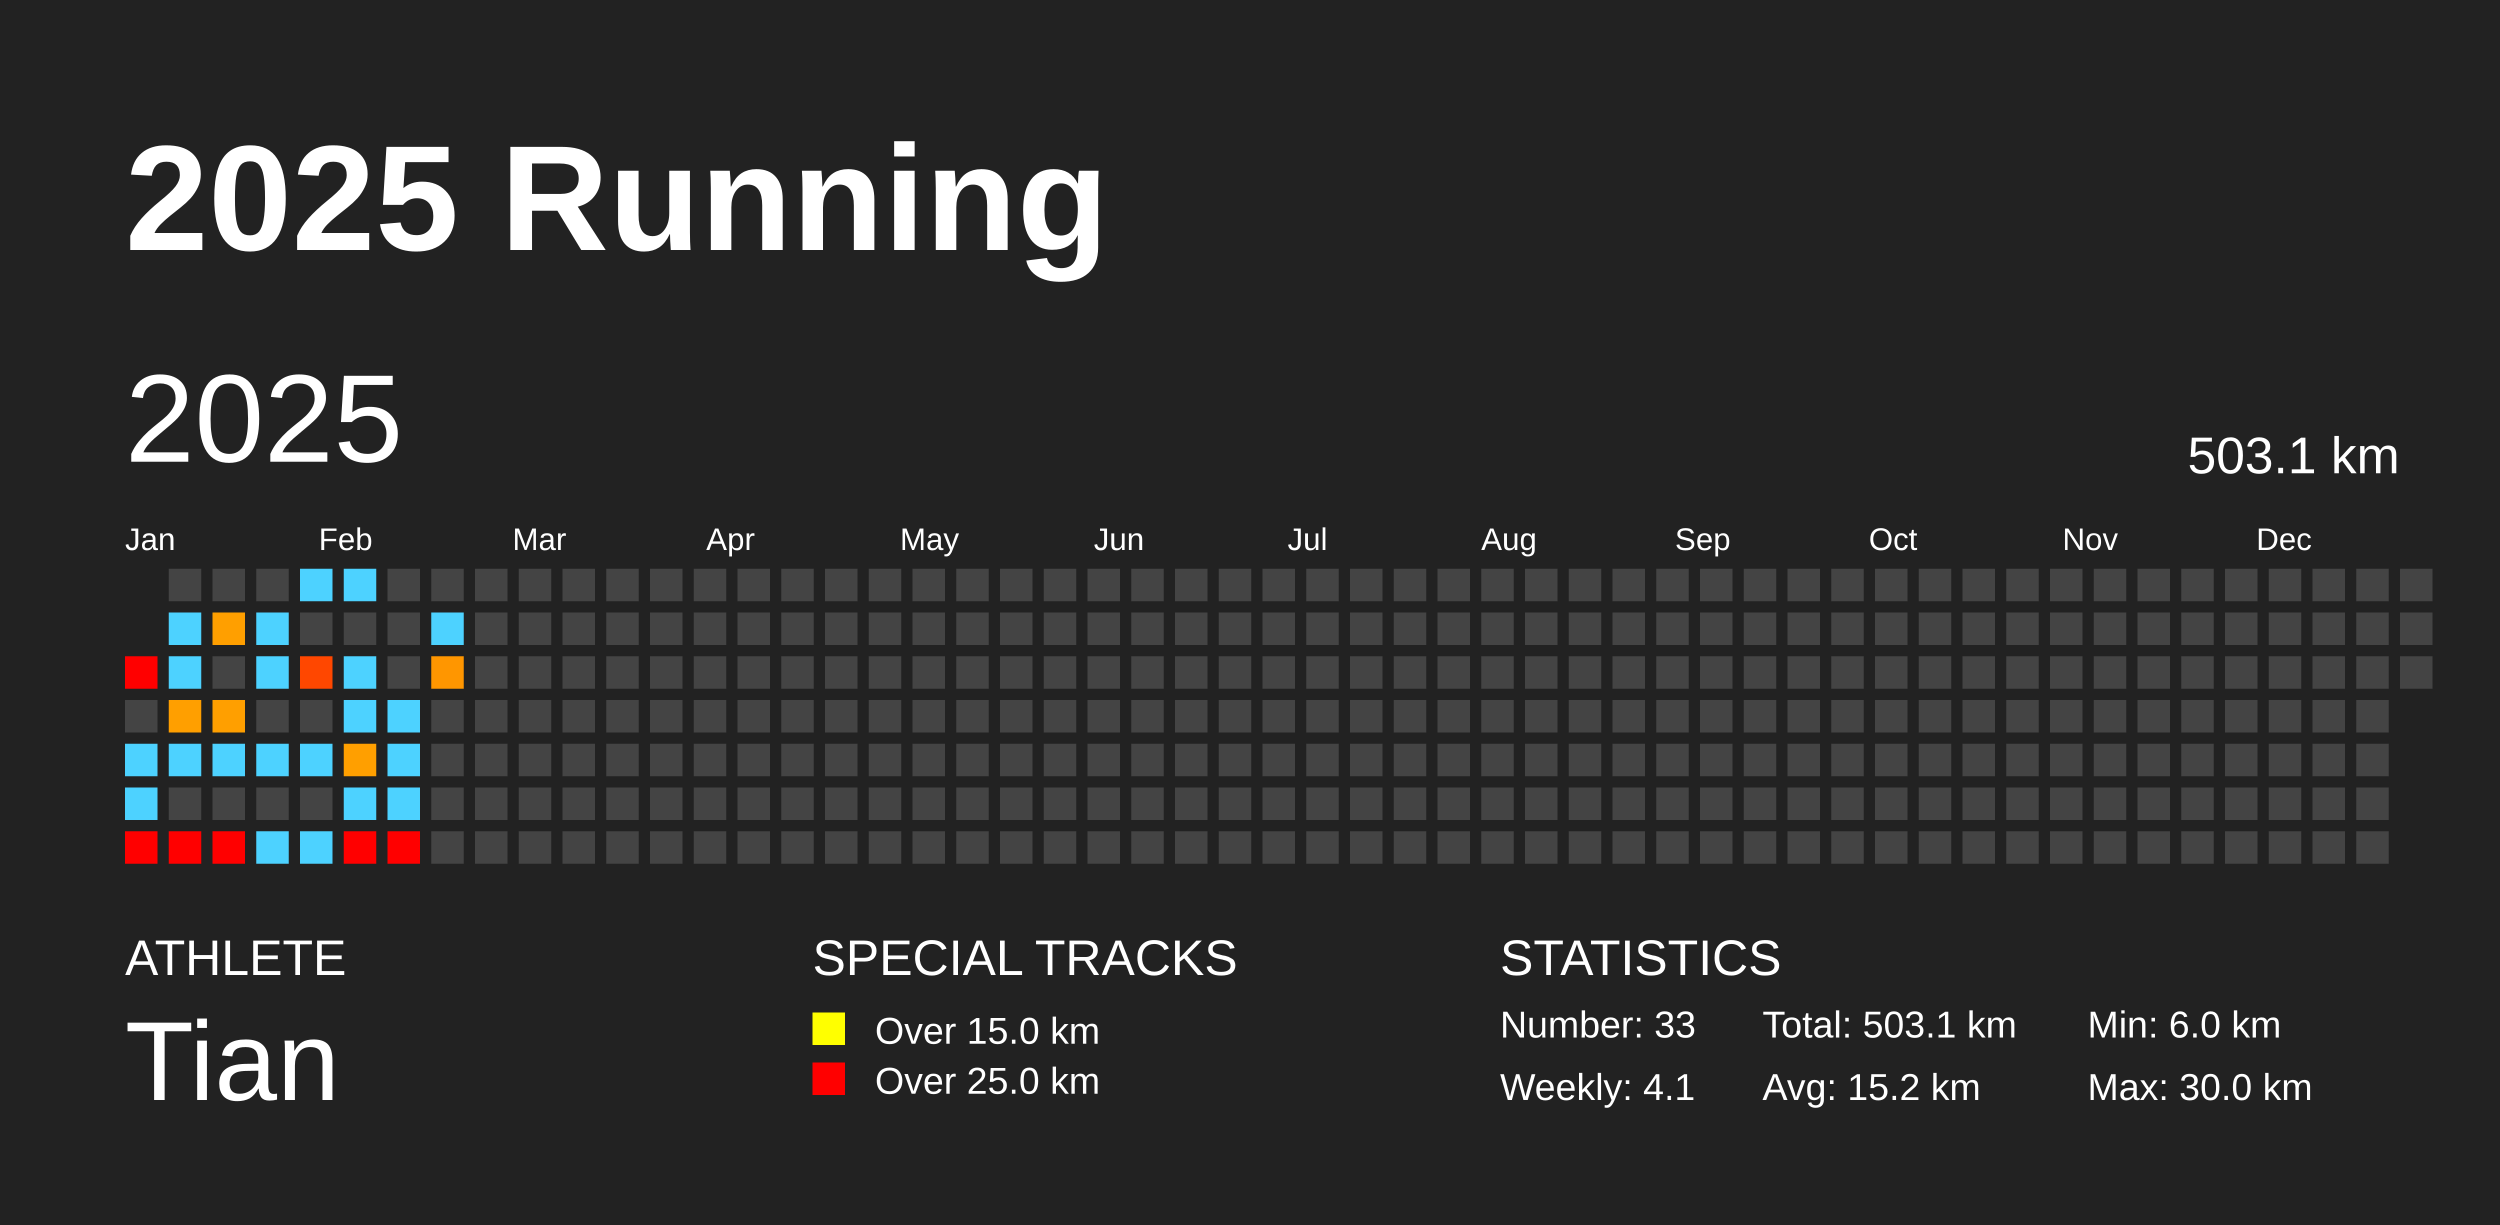
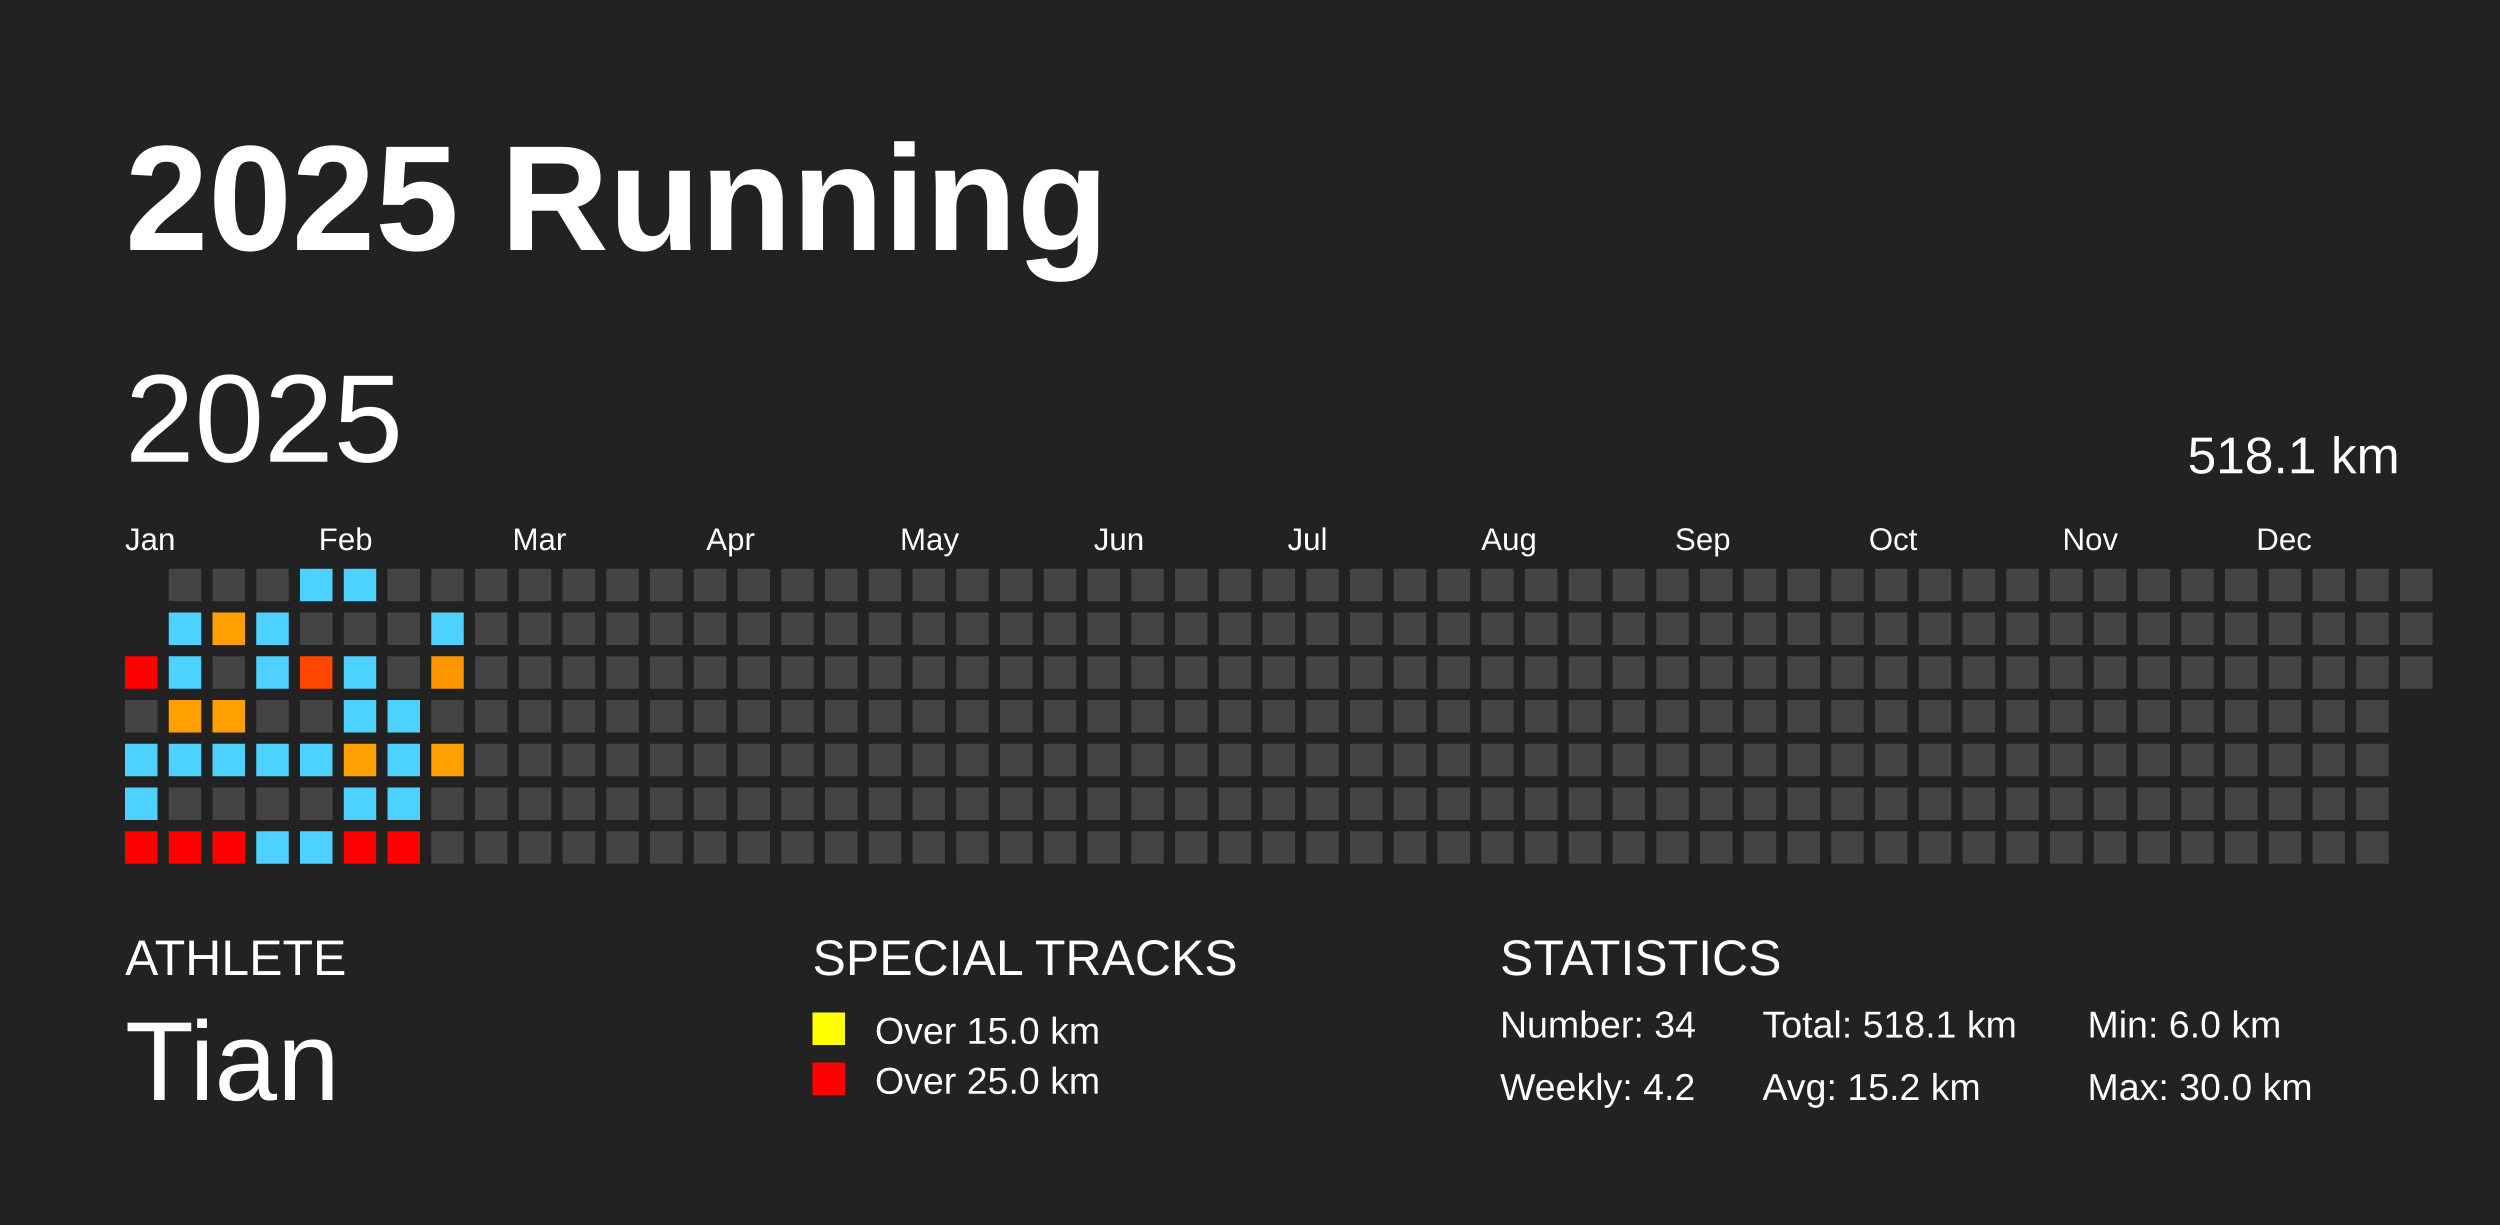
<svg xmlns="http://www.w3.org/2000/svg" baseProfile="full" height="98mm" version="1.1" viewBox="0,0,200,98" width="200mm">
  <defs />
  <rect fill="#222222" height="98" width="200" x="0" y="0" />
  <text fill="#FFFFFF" style="font-size:12px; font-family:Arial; font-weight:bold;" x="10" y="20">2025 Running</text>
  <text fill="#FFFFFF" style="font-size:4px; font-family:Arial" x="10" y="78">ATHLETE</text>
  <text fill="#FFFFFF" style="font-size:9px; font-family:Arial" x="10" y="88">Tian</text>
  <text fill="#FFFFFF" style="font-size:4px; font-family:Arial" x="65" y="78">SPECIAL TRACKS</text>
  <rect fill="yellow" height="2.6" width="2.6" x="65" y="81" />
  <text fill="#FFFFFF" style="font-size:3px; font-family:Arial" x="70" y="83.5">Over 15.0 km</text>
  <rect fill="red" height="2.6" width="2.6" x="65" y="85" />
  <text fill="#FFFFFF" style="font-size:3px; font-family:Arial" x="70" y="87.5">Over 25.0 km</text>
  <text fill="#FFFFFF" style="font-size:4px; font-family:Arial" x="120" y="78">STATISTICS</text>
-   <text fill="#FFFFFF" style="font-size:3px; font-family:Arial" x="120" y="83">Number: 33</text>
-   <text fill="#FFFFFF" style="font-size:3px; font-family:Arial" x="120" y="88">Weekly: 4.1</text>
-   <text fill="#FFFFFF" style="font-size:3px; font-family:Arial" x="141" y="83">Total: 503.1 km</text>
+   <text fill="#FFFFFF" style="font-size:3px; font-family:Arial" x="120" y="83">Number: 34</text>
+   <text fill="#FFFFFF" style="font-size:3px; font-family:Arial" x="120" y="88">Weekly: 4.2</text>
+   <text fill="#FFFFFF" style="font-size:3px; font-family:Arial" x="141" y="83">Total: 518.1 km</text>
  <text fill="#FFFFFF" style="font-size:3px; font-family:Arial" x="141" y="88">Avg: 15.2 km</text>
  <text fill="#FFFFFF" style="font-size:3px; font-family:Arial" x="167" y="83">Min: 6.0 km</text>
  <text fill="#FFFFFF" style="font-size:3px; font-family:Arial" x="167" y="88">Max: 30.0 km</text>
  <text dominant-baseline="hanging" fill="#FFFFFF" style="font-size:10.0px; font-family:Arial;" x="10" y="30">2025</text>
-   <text dominant-baseline="hanging" fill="#FFFFFF" style="font-size:4.125px; font-family:Arial;" x="175" y="35">503.1 km</text>
+   <text dominant-baseline="hanging" fill="#FFFFFF" style="font-size:4.125px; font-family:Arial;" x="175" y="35">518.1 km</text>
  <text fill="#FFFFFF" style="font-size:2.5px; font-family:Arial" x="10.0" y="44">Jan</text>
  <text fill="#FFFFFF" style="font-size:2.5px; font-family:Arial" x="25.5" y="44">Feb</text>
  <text fill="#FFFFFF" style="font-size:2.5px; font-family:Arial" x="41.0" y="44">Mar</text>
  <text fill="#FFFFFF" style="font-size:2.5px; font-family:Arial" x="56.5" y="44">Apr</text>
  <text fill="#FFFFFF" style="font-size:2.5px; font-family:Arial" x="72.0" y="44">May</text>
  <text fill="#FFFFFF" style="font-size:2.5px; font-family:Arial" x="87.5" y="44">Jun</text>
  <text fill="#FFFFFF" style="font-size:2.5px; font-family:Arial" x="103.0" y="44">Jul</text>
  <text fill="#FFFFFF" style="font-size:2.5px; font-family:Arial" x="118.5" y="44">Aug</text>
  <text fill="#FFFFFF" style="font-size:2.5px; font-family:Arial" x="134.0" y="44">Sep</text>
  <text fill="#FFFFFF" style="font-size:2.5px; font-family:Arial" x="149.5" y="44">Oct</text>
  <text fill="#FFFFFF" style="font-size:2.5px; font-family:Arial" x="165.0" y="44">Nov</text>
  <text fill="#FFFFFF" style="font-size:2.5px; font-family:Arial" x="180.5" y="44">Dec</text>
  <rect fill="red" height="2.6" width="2.6" x="10.0" y="52.5" />
  <rect fill="#444444" height="2.6" width="2.6" x="10.0" y="56.0" />
  <rect fill="#4dd2ff" height="2.6" width="2.6" x="10.0" y="59.5" />
  <rect fill="#4dd2ff" height="2.6" width="2.6" x="10.0" y="63.0" />
  <rect fill="red" height="2.6" width="2.6" x="10.0" y="66.5" />
  <rect fill="#444444" height="2.6" width="2.6" x="13.5" y="45.5" />
  <rect fill="#4dd2ff" height="2.6" width="2.6" x="13.5" y="49.0" />
  <rect fill="#4dd2ff" height="2.6" width="2.6" x="13.5" y="52.5" />
  <rect fill="#ff9f00" height="2.6" width="2.6" x="13.5" y="56.0" />
  <rect fill="#4dd2ff" height="2.6" width="2.6" x="13.5" y="59.5" />
  <rect fill="#444444" height="2.6" width="2.6" x="13.5" y="63.0" />
  <rect fill="red" height="2.6" width="2.6" x="13.5" y="66.5" />
  <rect fill="#444444" height="2.6" width="2.6" x="17.0" y="45.5" />
  <rect fill="#ff9f00" height="2.6" width="2.6" x="17.0" y="49.0" />
  <rect fill="#444444" height="2.6" width="2.6" x="17.0" y="52.5" />
  <rect fill="#ff9f00" height="2.6" width="2.6" x="17.0" y="56.0" />
  <rect fill="#4dd2ff" height="2.6" width="2.6" x="17.0" y="59.5" />
  <rect fill="#444444" height="2.6" width="2.6" x="17.0" y="63.0" />
  <rect fill="red" height="2.6" width="2.6" x="17.0" y="66.5" />
  <rect fill="#444444" height="2.6" width="2.6" x="20.5" y="45.5" />
  <rect fill="#4dd2ff" height="2.6" width="2.6" x="20.5" y="49.0" />
  <rect fill="#4dd2ff" height="2.6" width="2.6" x="20.5" y="52.5" />
  <rect fill="#444444" height="2.6" width="2.6" x="20.5" y="56.0" />
  <rect fill="#4dd2ff" height="2.6" width="2.6" x="20.5" y="59.5" />
  <rect fill="#444444" height="2.6" width="2.6" x="20.5" y="63.0" />
  <rect fill="#4dd2ff" height="2.6" width="2.6" x="20.5" y="66.5" />
  <rect fill="#4dd2ff" height="2.6" width="2.6" x="24.0" y="45.5" />
  <rect fill="#444444" height="2.6" width="2.6" x="24.0" y="49.0" />
  <rect fill="#ff4700" height="2.6" width="2.6" x="24.0" y="52.5" />
  <rect fill="#444444" height="2.6" width="2.6" x="24.0" y="56.0" />
  <rect fill="#4dd2ff" height="2.6" width="2.6" x="24.0" y="59.5" />
  <rect fill="#444444" height="2.6" width="2.6" x="24.0" y="63.0" />
  <rect fill="#4dd2ff" height="2.6" width="2.6" x="24.0" y="66.5" />
  <rect fill="#4dd2ff" height="2.6" width="2.6" x="27.5" y="45.5" />
  <rect fill="#444444" height="2.6" width="2.6" x="27.5" y="49.0" />
  <rect fill="#4dd2ff" height="2.6" width="2.6" x="27.5" y="52.5" />
  <rect fill="#4dd2ff" height="2.6" width="2.6" x="27.5" y="56.0" />
  <rect fill="#ff9f00" height="2.6" width="2.6" x="27.5" y="59.5" />
  <rect fill="#4dd2ff" height="2.6" width="2.6" x="27.5" y="63.0" />
  <rect fill="red" height="2.6" width="2.6" x="27.5" y="66.5" />
  <rect fill="#444444" height="2.6" width="2.6" x="31.0" y="45.5" />
  <rect fill="#444444" height="2.6" width="2.6" x="31.0" y="49.0" />
  <rect fill="#444444" height="2.6" width="2.6" x="31.0" y="52.5" />
  <rect fill="#4dd2ff" height="2.6" width="2.6" x="31.0" y="56.0" />
  <rect fill="#4dd2ff" height="2.6" width="2.6" x="31.0" y="59.5" />
  <rect fill="#4dd2ff" height="2.6" width="2.6" x="31.0" y="63.0" />
  <rect fill="red" height="2.6" width="2.6" x="31.0" y="66.5" />
  <rect fill="#444444" height="2.6" width="2.6" x="34.5" y="45.5" />
  <rect fill="#4dd2ff" height="2.6" width="2.6" x="34.5" y="49.0" />
  <rect fill="#ff9600" height="2.6" width="2.6" x="34.5" y="52.5" />
  <rect fill="#444444" height="2.6" width="2.6" x="34.5" y="56.0" />
-   <rect fill="#444444" height="2.6" width="2.6" x="34.5" y="59.5" />
+   <rect fill="#ff9f00" height="2.6" width="2.6" x="34.5" y="59.5" />
  <rect fill="#444444" height="2.6" width="2.6" x="34.5" y="63.0" />
  <rect fill="#444444" height="2.6" width="2.6" x="34.5" y="66.5" />
  <rect fill="#444444" height="2.6" width="2.6" x="38.0" y="45.5" />
  <rect fill="#444444" height="2.6" width="2.6" x="38.0" y="49.0" />
  <rect fill="#444444" height="2.6" width="2.6" x="38.0" y="52.5" />
  <rect fill="#444444" height="2.6" width="2.6" x="38.0" y="56.0" />
  <rect fill="#444444" height="2.6" width="2.6" x="38.0" y="59.5" />
  <rect fill="#444444" height="2.6" width="2.6" x="38.0" y="63.0" />
  <rect fill="#444444" height="2.6" width="2.6" x="38.0" y="66.5" />
  <rect fill="#444444" height="2.6" width="2.6" x="41.5" y="45.5" />
  <rect fill="#444444" height="2.6" width="2.6" x="41.5" y="49.0" />
  <rect fill="#444444" height="2.6" width="2.6" x="41.5" y="52.5" />
  <rect fill="#444444" height="2.6" width="2.6" x="41.5" y="56.0" />
  <rect fill="#444444" height="2.6" width="2.6" x="41.5" y="59.5" />
  <rect fill="#444444" height="2.6" width="2.6" x="41.5" y="63.0" />
  <rect fill="#444444" height="2.6" width="2.6" x="41.5" y="66.5" />
  <rect fill="#444444" height="2.6" width="2.6" x="45.0" y="45.5" />
  <rect fill="#444444" height="2.6" width="2.6" x="45.0" y="49.0" />
  <rect fill="#444444" height="2.6" width="2.6" x="45.0" y="52.5" />
  <rect fill="#444444" height="2.6" width="2.6" x="45.0" y="56.0" />
  <rect fill="#444444" height="2.6" width="2.6" x="45.0" y="59.5" />
  <rect fill="#444444" height="2.6" width="2.6" x="45.0" y="63.0" />
  <rect fill="#444444" height="2.6" width="2.6" x="45.0" y="66.5" />
  <rect fill="#444444" height="2.6" width="2.6" x="48.5" y="45.5" />
  <rect fill="#444444" height="2.6" width="2.6" x="48.5" y="49.0" />
  <rect fill="#444444" height="2.6" width="2.6" x="48.5" y="52.5" />
  <rect fill="#444444" height="2.6" width="2.6" x="48.5" y="56.0" />
  <rect fill="#444444" height="2.6" width="2.6" x="48.5" y="59.5" />
  <rect fill="#444444" height="2.6" width="2.6" x="48.5" y="63.0" />
  <rect fill="#444444" height="2.6" width="2.6" x="48.5" y="66.5" />
  <rect fill="#444444" height="2.6" width="2.6" x="52.0" y="45.5" />
  <rect fill="#444444" height="2.6" width="2.6" x="52.0" y="49.0" />
  <rect fill="#444444" height="2.6" width="2.6" x="52.0" y="52.5" />
  <rect fill="#444444" height="2.6" width="2.6" x="52.0" y="56.0" />
  <rect fill="#444444" height="2.6" width="2.6" x="52.0" y="59.5" />
  <rect fill="#444444" height="2.6" width="2.6" x="52.0" y="63.0" />
  <rect fill="#444444" height="2.6" width="2.6" x="52.0" y="66.5" />
  <rect fill="#444444" height="2.6" width="2.6" x="55.5" y="45.5" />
  <rect fill="#444444" height="2.6" width="2.6" x="55.5" y="49.0" />
  <rect fill="#444444" height="2.6" width="2.6" x="55.5" y="52.5" />
  <rect fill="#444444" height="2.6" width="2.6" x="55.5" y="56.0" />
  <rect fill="#444444" height="2.6" width="2.6" x="55.5" y="59.5" />
  <rect fill="#444444" height="2.6" width="2.6" x="55.5" y="63.0" />
  <rect fill="#444444" height="2.6" width="2.6" x="55.5" y="66.5" />
  <rect fill="#444444" height="2.6" width="2.6" x="59.0" y="45.5" />
  <rect fill="#444444" height="2.6" width="2.6" x="59.0" y="49.0" />
  <rect fill="#444444" height="2.6" width="2.6" x="59.0" y="52.5" />
  <rect fill="#444444" height="2.6" width="2.6" x="59.0" y="56.0" />
  <rect fill="#444444" height="2.6" width="2.6" x="59.0" y="59.5" />
  <rect fill="#444444" height="2.6" width="2.6" x="59.0" y="63.0" />
  <rect fill="#444444" height="2.6" width="2.6" x="59.0" y="66.5" />
  <rect fill="#444444" height="2.6" width="2.6" x="62.5" y="45.5" />
  <rect fill="#444444" height="2.6" width="2.6" x="62.5" y="49.0" />
  <rect fill="#444444" height="2.6" width="2.6" x="62.5" y="52.5" />
  <rect fill="#444444" height="2.6" width="2.6" x="62.5" y="56.0" />
  <rect fill="#444444" height="2.6" width="2.6" x="62.5" y="59.5" />
  <rect fill="#444444" height="2.6" width="2.6" x="62.5" y="63.0" />
  <rect fill="#444444" height="2.6" width="2.6" x="62.5" y="66.5" />
  <rect fill="#444444" height="2.6" width="2.6" x="66.0" y="45.5" />
  <rect fill="#444444" height="2.6" width="2.6" x="66.0" y="49.0" />
  <rect fill="#444444" height="2.6" width="2.6" x="66.0" y="52.5" />
  <rect fill="#444444" height="2.6" width="2.6" x="66.0" y="56.0" />
  <rect fill="#444444" height="2.6" width="2.6" x="66.0" y="59.5" />
  <rect fill="#444444" height="2.6" width="2.6" x="66.0" y="63.0" />
  <rect fill="#444444" height="2.6" width="2.6" x="66.0" y="66.5" />
  <rect fill="#444444" height="2.6" width="2.6" x="69.5" y="45.5" />
  <rect fill="#444444" height="2.6" width="2.6" x="69.5" y="49.0" />
  <rect fill="#444444" height="2.6" width="2.6" x="69.5" y="52.5" />
  <rect fill="#444444" height="2.6" width="2.6" x="69.5" y="56.0" />
  <rect fill="#444444" height="2.6" width="2.6" x="69.5" y="59.5" />
  <rect fill="#444444" height="2.6" width="2.6" x="69.5" y="63.0" />
  <rect fill="#444444" height="2.6" width="2.6" x="69.5" y="66.5" />
  <rect fill="#444444" height="2.6" width="2.6" x="73.0" y="45.5" />
  <rect fill="#444444" height="2.6" width="2.6" x="73.0" y="49.0" />
  <rect fill="#444444" height="2.6" width="2.6" x="73.0" y="52.5" />
  <rect fill="#444444" height="2.6" width="2.6" x="73.0" y="56.0" />
  <rect fill="#444444" height="2.6" width="2.6" x="73.0" y="59.5" />
  <rect fill="#444444" height="2.6" width="2.6" x="73.0" y="63.0" />
  <rect fill="#444444" height="2.6" width="2.6" x="73.0" y="66.5" />
  <rect fill="#444444" height="2.6" width="2.6" x="76.5" y="45.5" />
  <rect fill="#444444" height="2.6" width="2.6" x="76.5" y="49.0" />
  <rect fill="#444444" height="2.6" width="2.6" x="76.5" y="52.5" />
  <rect fill="#444444" height="2.6" width="2.6" x="76.5" y="56.0" />
  <rect fill="#444444" height="2.6" width="2.6" x="76.5" y="59.5" />
  <rect fill="#444444" height="2.6" width="2.6" x="76.5" y="63.0" />
  <rect fill="#444444" height="2.6" width="2.6" x="76.5" y="66.5" />
  <rect fill="#444444" height="2.6" width="2.6" x="80.0" y="45.5" />
  <rect fill="#444444" height="2.6" width="2.6" x="80.0" y="49.0" />
  <rect fill="#444444" height="2.6" width="2.6" x="80.0" y="52.5" />
  <rect fill="#444444" height="2.6" width="2.6" x="80.0" y="56.0" />
  <rect fill="#444444" height="2.6" width="2.6" x="80.0" y="59.5" />
  <rect fill="#444444" height="2.6" width="2.6" x="80.0" y="63.0" />
  <rect fill="#444444" height="2.6" width="2.6" x="80.0" y="66.5" />
  <rect fill="#444444" height="2.6" width="2.6" x="83.5" y="45.5" />
  <rect fill="#444444" height="2.6" width="2.6" x="83.5" y="49.0" />
  <rect fill="#444444" height="2.6" width="2.6" x="83.5" y="52.5" />
  <rect fill="#444444" height="2.6" width="2.6" x="83.5" y="56.0" />
  <rect fill="#444444" height="2.6" width="2.6" x="83.5" y="59.5" />
  <rect fill="#444444" height="2.6" width="2.6" x="83.5" y="63.0" />
  <rect fill="#444444" height="2.6" width="2.6" x="83.5" y="66.5" />
  <rect fill="#444444" height="2.6" width="2.6" x="87.0" y="45.5" />
  <rect fill="#444444" height="2.6" width="2.6" x="87.0" y="49.0" />
  <rect fill="#444444" height="2.6" width="2.6" x="87.0" y="52.5" />
  <rect fill="#444444" height="2.6" width="2.6" x="87.0" y="56.0" />
  <rect fill="#444444" height="2.6" width="2.6" x="87.0" y="59.5" />
  <rect fill="#444444" height="2.6" width="2.6" x="87.0" y="63.0" />
  <rect fill="#444444" height="2.6" width="2.6" x="87.0" y="66.5" />
  <rect fill="#444444" height="2.6" width="2.6" x="90.5" y="45.5" />
  <rect fill="#444444" height="2.6" width="2.6" x="90.5" y="49.0" />
  <rect fill="#444444" height="2.6" width="2.6" x="90.5" y="52.5" />
  <rect fill="#444444" height="2.6" width="2.6" x="90.5" y="56.0" />
  <rect fill="#444444" height="2.6" width="2.6" x="90.5" y="59.5" />
  <rect fill="#444444" height="2.6" width="2.6" x="90.5" y="63.0" />
  <rect fill="#444444" height="2.6" width="2.6" x="90.5" y="66.5" />
  <rect fill="#444444" height="2.6" width="2.6" x="94.0" y="45.5" />
  <rect fill="#444444" height="2.6" width="2.6" x="94.0" y="49.0" />
  <rect fill="#444444" height="2.6" width="2.6" x="94.0" y="52.5" />
  <rect fill="#444444" height="2.6" width="2.6" x="94.0" y="56.0" />
  <rect fill="#444444" height="2.6" width="2.6" x="94.0" y="59.5" />
  <rect fill="#444444" height="2.6" width="2.6" x="94.0" y="63.0" />
  <rect fill="#444444" height="2.6" width="2.6" x="94.0" y="66.5" />
  <rect fill="#444444" height="2.6" width="2.6" x="97.5" y="45.5" />
  <rect fill="#444444" height="2.6" width="2.6" x="97.5" y="49.0" />
  <rect fill="#444444" height="2.6" width="2.6" x="97.5" y="52.5" />
  <rect fill="#444444" height="2.6" width="2.6" x="97.5" y="56.0" />
  <rect fill="#444444" height="2.6" width="2.6" x="97.5" y="59.5" />
  <rect fill="#444444" height="2.6" width="2.6" x="97.5" y="63.0" />
  <rect fill="#444444" height="2.6" width="2.6" x="97.5" y="66.5" />
  <rect fill="#444444" height="2.6" width="2.6" x="101.0" y="45.5" />
  <rect fill="#444444" height="2.6" width="2.6" x="101.0" y="49.0" />
  <rect fill="#444444" height="2.6" width="2.6" x="101.0" y="52.5" />
  <rect fill="#444444" height="2.6" width="2.6" x="101.0" y="56.0" />
  <rect fill="#444444" height="2.6" width="2.6" x="101.0" y="59.5" />
  <rect fill="#444444" height="2.6" width="2.6" x="101.0" y="63.0" />
  <rect fill="#444444" height="2.6" width="2.6" x="101.0" y="66.5" />
  <rect fill="#444444" height="2.6" width="2.6" x="104.5" y="45.5" />
  <rect fill="#444444" height="2.6" width="2.6" x="104.5" y="49.0" />
  <rect fill="#444444" height="2.6" width="2.6" x="104.5" y="52.5" />
  <rect fill="#444444" height="2.6" width="2.6" x="104.5" y="56.0" />
  <rect fill="#444444" height="2.6" width="2.6" x="104.5" y="59.5" />
  <rect fill="#444444" height="2.6" width="2.6" x="104.5" y="63.0" />
  <rect fill="#444444" height="2.6" width="2.6" x="104.5" y="66.5" />
  <rect fill="#444444" height="2.6" width="2.6" x="108.0" y="45.5" />
  <rect fill="#444444" height="2.6" width="2.6" x="108.0" y="49.0" />
  <rect fill="#444444" height="2.6" width="2.6" x="108.0" y="52.5" />
  <rect fill="#444444" height="2.6" width="2.6" x="108.0" y="56.0" />
  <rect fill="#444444" height="2.6" width="2.6" x="108.0" y="59.5" />
  <rect fill="#444444" height="2.6" width="2.6" x="108.0" y="63.0" />
  <rect fill="#444444" height="2.6" width="2.6" x="108.0" y="66.5" />
  <rect fill="#444444" height="2.6" width="2.6" x="111.5" y="45.5" />
  <rect fill="#444444" height="2.6" width="2.6" x="111.5" y="49.0" />
  <rect fill="#444444" height="2.6" width="2.6" x="111.5" y="52.5" />
  <rect fill="#444444" height="2.6" width="2.6" x="111.5" y="56.0" />
  <rect fill="#444444" height="2.6" width="2.6" x="111.5" y="59.5" />
  <rect fill="#444444" height="2.6" width="2.6" x="111.5" y="63.0" />
  <rect fill="#444444" height="2.6" width="2.6" x="111.5" y="66.5" />
  <rect fill="#444444" height="2.6" width="2.6" x="115.0" y="45.5" />
  <rect fill="#444444" height="2.6" width="2.6" x="115.0" y="49.0" />
  <rect fill="#444444" height="2.6" width="2.6" x="115.0" y="52.5" />
  <rect fill="#444444" height="2.6" width="2.6" x="115.0" y="56.0" />
  <rect fill="#444444" height="2.6" width="2.6" x="115.0" y="59.5" />
  <rect fill="#444444" height="2.6" width="2.6" x="115.0" y="63.0" />
  <rect fill="#444444" height="2.6" width="2.6" x="115.0" y="66.5" />
  <rect fill="#444444" height="2.6" width="2.6" x="118.5" y="45.5" />
  <rect fill="#444444" height="2.6" width="2.6" x="118.5" y="49.0" />
  <rect fill="#444444" height="2.6" width="2.6" x="118.5" y="52.5" />
  <rect fill="#444444" height="2.6" width="2.6" x="118.5" y="56.0" />
  <rect fill="#444444" height="2.6" width="2.6" x="118.5" y="59.5" />
  <rect fill="#444444" height="2.6" width="2.6" x="118.5" y="63.0" />
  <rect fill="#444444" height="2.6" width="2.6" x="118.5" y="66.5" />
  <rect fill="#444444" height="2.6" width="2.6" x="122.0" y="45.5" />
  <rect fill="#444444" height="2.6" width="2.6" x="122.0" y="49.0" />
  <rect fill="#444444" height="2.6" width="2.6" x="122.0" y="52.5" />
  <rect fill="#444444" height="2.6" width="2.6" x="122.0" y="56.0" />
  <rect fill="#444444" height="2.6" width="2.6" x="122.0" y="59.5" />
  <rect fill="#444444" height="2.6" width="2.6" x="122.0" y="63.0" />
  <rect fill="#444444" height="2.6" width="2.6" x="122.0" y="66.5" />
  <rect fill="#444444" height="2.6" width="2.6" x="125.5" y="45.5" />
  <rect fill="#444444" height="2.6" width="2.6" x="125.5" y="49.0" />
  <rect fill="#444444" height="2.6" width="2.6" x="125.5" y="52.5" />
  <rect fill="#444444" height="2.6" width="2.6" x="125.5" y="56.0" />
  <rect fill="#444444" height="2.6" width="2.6" x="125.5" y="59.5" />
  <rect fill="#444444" height="2.6" width="2.6" x="125.5" y="63.0" />
  <rect fill="#444444" height="2.6" width="2.6" x="125.5" y="66.5" />
  <rect fill="#444444" height="2.6" width="2.6" x="129.0" y="45.5" />
  <rect fill="#444444" height="2.6" width="2.6" x="129.0" y="49.0" />
  <rect fill="#444444" height="2.6" width="2.6" x="129.0" y="52.5" />
  <rect fill="#444444" height="2.6" width="2.6" x="129.0" y="56.0" />
  <rect fill="#444444" height="2.6" width="2.6" x="129.0" y="59.5" />
  <rect fill="#444444" height="2.6" width="2.6" x="129.0" y="63.0" />
  <rect fill="#444444" height="2.6" width="2.6" x="129.0" y="66.5" />
  <rect fill="#444444" height="2.6" width="2.6" x="132.5" y="45.5" />
  <rect fill="#444444" height="2.6" width="2.6" x="132.5" y="49.0" />
  <rect fill="#444444" height="2.6" width="2.6" x="132.5" y="52.5" />
  <rect fill="#444444" height="2.6" width="2.6" x="132.5" y="56.0" />
  <rect fill="#444444" height="2.6" width="2.6" x="132.5" y="59.5" />
  <rect fill="#444444" height="2.6" width="2.6" x="132.5" y="63.0" />
  <rect fill="#444444" height="2.6" width="2.6" x="132.5" y="66.5" />
  <rect fill="#444444" height="2.6" width="2.6" x="136.0" y="45.5" />
  <rect fill="#444444" height="2.6" width="2.6" x="136.0" y="49.0" />
  <rect fill="#444444" height="2.6" width="2.6" x="136.0" y="52.5" />
  <rect fill="#444444" height="2.6" width="2.6" x="136.0" y="56.0" />
  <rect fill="#444444" height="2.6" width="2.6" x="136.0" y="59.5" />
  <rect fill="#444444" height="2.6" width="2.6" x="136.0" y="63.0" />
  <rect fill="#444444" height="2.6" width="2.6" x="136.0" y="66.5" />
  <rect fill="#444444" height="2.6" width="2.6" x="139.5" y="45.5" />
  <rect fill="#444444" height="2.6" width="2.6" x="139.5" y="49.0" />
  <rect fill="#444444" height="2.6" width="2.6" x="139.5" y="52.5" />
  <rect fill="#444444" height="2.6" width="2.6" x="139.5" y="56.0" />
  <rect fill="#444444" height="2.6" width="2.6" x="139.5" y="59.5" />
  <rect fill="#444444" height="2.6" width="2.6" x="139.5" y="63.0" />
  <rect fill="#444444" height="2.6" width="2.6" x="139.5" y="66.5" />
  <rect fill="#444444" height="2.6" width="2.6" x="143.0" y="45.5" />
  <rect fill="#444444" height="2.6" width="2.6" x="143.0" y="49.0" />
  <rect fill="#444444" height="2.6" width="2.6" x="143.0" y="52.5" />
  <rect fill="#444444" height="2.6" width="2.6" x="143.0" y="56.0" />
  <rect fill="#444444" height="2.6" width="2.6" x="143.0" y="59.5" />
  <rect fill="#444444" height="2.6" width="2.6" x="143.0" y="63.0" />
  <rect fill="#444444" height="2.6" width="2.6" x="143.0" y="66.5" />
  <rect fill="#444444" height="2.6" width="2.6" x="146.5" y="45.5" />
  <rect fill="#444444" height="2.6" width="2.6" x="146.5" y="49.0" />
  <rect fill="#444444" height="2.6" width="2.6" x="146.5" y="52.5" />
  <rect fill="#444444" height="2.6" width="2.6" x="146.5" y="56.0" />
  <rect fill="#444444" height="2.6" width="2.6" x="146.5" y="59.5" />
  <rect fill="#444444" height="2.6" width="2.6" x="146.5" y="63.0" />
  <rect fill="#444444" height="2.6" width="2.6" x="146.5" y="66.5" />
  <rect fill="#444444" height="2.6" width="2.6" x="150.0" y="45.5" />
  <rect fill="#444444" height="2.6" width="2.6" x="150.0" y="49.0" />
  <rect fill="#444444" height="2.6" width="2.6" x="150.0" y="52.5" />
  <rect fill="#444444" height="2.6" width="2.6" x="150.0" y="56.0" />
  <rect fill="#444444" height="2.6" width="2.6" x="150.0" y="59.5" />
  <rect fill="#444444" height="2.6" width="2.6" x="150.0" y="63.0" />
  <rect fill="#444444" height="2.6" width="2.6" x="150.0" y="66.5" />
  <rect fill="#444444" height="2.6" width="2.6" x="153.5" y="45.5" />
  <rect fill="#444444" height="2.6" width="2.6" x="153.5" y="49.0" />
  <rect fill="#444444" height="2.6" width="2.6" x="153.5" y="52.5" />
  <rect fill="#444444" height="2.6" width="2.6" x="153.5" y="56.0" />
  <rect fill="#444444" height="2.6" width="2.6" x="153.5" y="59.5" />
  <rect fill="#444444" height="2.6" width="2.6" x="153.5" y="63.0" />
  <rect fill="#444444" height="2.6" width="2.6" x="153.5" y="66.5" />
  <rect fill="#444444" height="2.6" width="2.6" x="157.0" y="45.5" />
  <rect fill="#444444" height="2.6" width="2.6" x="157.0" y="49.0" />
  <rect fill="#444444" height="2.6" width="2.6" x="157.0" y="52.5" />
  <rect fill="#444444" height="2.6" width="2.6" x="157.0" y="56.0" />
  <rect fill="#444444" height="2.6" width="2.6" x="157.0" y="59.5" />
  <rect fill="#444444" height="2.6" width="2.6" x="157.0" y="63.0" />
  <rect fill="#444444" height="2.6" width="2.6" x="157.0" y="66.5" />
  <rect fill="#444444" height="2.6" width="2.6" x="160.5" y="45.5" />
  <rect fill="#444444" height="2.6" width="2.6" x="160.5" y="49.0" />
  <rect fill="#444444" height="2.6" width="2.6" x="160.5" y="52.5" />
  <rect fill="#444444" height="2.6" width="2.6" x="160.5" y="56.0" />
  <rect fill="#444444" height="2.6" width="2.6" x="160.5" y="59.5" />
  <rect fill="#444444" height="2.6" width="2.6" x="160.5" y="63.0" />
  <rect fill="#444444" height="2.6" width="2.6" x="160.5" y="66.5" />
  <rect fill="#444444" height="2.6" width="2.6" x="164.0" y="45.5" />
  <rect fill="#444444" height="2.6" width="2.6" x="164.0" y="49.0" />
  <rect fill="#444444" height="2.6" width="2.6" x="164.0" y="52.5" />
  <rect fill="#444444" height="2.6" width="2.6" x="164.0" y="56.0" />
  <rect fill="#444444" height="2.6" width="2.6" x="164.0" y="59.5" />
  <rect fill="#444444" height="2.6" width="2.6" x="164.0" y="63.0" />
  <rect fill="#444444" height="2.6" width="2.6" x="164.0" y="66.5" />
  <rect fill="#444444" height="2.6" width="2.6" x="167.5" y="45.5" />
  <rect fill="#444444" height="2.6" width="2.6" x="167.5" y="49.0" />
  <rect fill="#444444" height="2.6" width="2.6" x="167.5" y="52.5" />
  <rect fill="#444444" height="2.6" width="2.6" x="167.5" y="56.0" />
  <rect fill="#444444" height="2.6" width="2.6" x="167.5" y="59.5" />
  <rect fill="#444444" height="2.6" width="2.6" x="167.5" y="63.0" />
  <rect fill="#444444" height="2.6" width="2.6" x="167.5" y="66.5" />
  <rect fill="#444444" height="2.6" width="2.6" x="171.0" y="45.5" />
  <rect fill="#444444" height="2.6" width="2.6" x="171.0" y="49.0" />
  <rect fill="#444444" height="2.6" width="2.6" x="171.0" y="52.5" />
  <rect fill="#444444" height="2.6" width="2.6" x="171.0" y="56.0" />
  <rect fill="#444444" height="2.6" width="2.6" x="171.0" y="59.5" />
  <rect fill="#444444" height="2.6" width="2.6" x="171.0" y="63.0" />
  <rect fill="#444444" height="2.6" width="2.6" x="171.0" y="66.5" />
  <rect fill="#444444" height="2.6" width="2.6" x="174.5" y="45.5" />
  <rect fill="#444444" height="2.6" width="2.6" x="174.5" y="49.0" />
  <rect fill="#444444" height="2.6" width="2.6" x="174.5" y="52.5" />
  <rect fill="#444444" height="2.6" width="2.6" x="174.5" y="56.0" />
  <rect fill="#444444" height="2.6" width="2.6" x="174.5" y="59.5" />
  <rect fill="#444444" height="2.6" width="2.6" x="174.5" y="63.0" />
  <rect fill="#444444" height="2.6" width="2.6" x="174.5" y="66.5" />
  <rect fill="#444444" height="2.6" width="2.6" x="178.0" y="45.5" />
  <rect fill="#444444" height="2.6" width="2.6" x="178.0" y="49.0" />
  <rect fill="#444444" height="2.6" width="2.6" x="178.0" y="52.5" />
  <rect fill="#444444" height="2.6" width="2.6" x="178.0" y="56.0" />
  <rect fill="#444444" height="2.6" width="2.6" x="178.0" y="59.5" />
  <rect fill="#444444" height="2.6" width="2.6" x="178.0" y="63.0" />
  <rect fill="#444444" height="2.6" width="2.6" x="178.0" y="66.5" />
  <rect fill="#444444" height="2.6" width="2.6" x="181.5" y="45.5" />
  <rect fill="#444444" height="2.6" width="2.6" x="181.5" y="49.0" />
  <rect fill="#444444" height="2.6" width="2.6" x="181.5" y="52.5" />
  <rect fill="#444444" height="2.6" width="2.6" x="181.5" y="56.0" />
  <rect fill="#444444" height="2.6" width="2.6" x="181.5" y="59.5" />
  <rect fill="#444444" height="2.6" width="2.6" x="181.5" y="63.0" />
  <rect fill="#444444" height="2.6" width="2.6" x="181.5" y="66.5" />
  <rect fill="#444444" height="2.6" width="2.6" x="185.0" y="45.5" />
  <rect fill="#444444" height="2.6" width="2.6" x="185.0" y="49.0" />
  <rect fill="#444444" height="2.6" width="2.6" x="185.0" y="52.5" />
  <rect fill="#444444" height="2.6" width="2.6" x="185.0" y="56.0" />
  <rect fill="#444444" height="2.6" width="2.6" x="185.0" y="59.5" />
  <rect fill="#444444" height="2.6" width="2.6" x="185.0" y="63.0" />
  <rect fill="#444444" height="2.6" width="2.6" x="185.0" y="66.5" />
  <rect fill="#444444" height="2.6" width="2.6" x="188.5" y="45.5" />
  <rect fill="#444444" height="2.6" width="2.6" x="188.5" y="49.0" />
  <rect fill="#444444" height="2.6" width="2.6" x="188.5" y="52.5" />
  <rect fill="#444444" height="2.6" width="2.6" x="188.5" y="56.0" />
  <rect fill="#444444" height="2.6" width="2.6" x="188.5" y="59.5" />
  <rect fill="#444444" height="2.6" width="2.6" x="188.5" y="63.0" />
  <rect fill="#444444" height="2.6" width="2.6" x="188.5" y="66.5" />
  <rect fill="#444444" height="2.6" width="2.6" x="192.0" y="45.5" />
  <rect fill="#444444" height="2.6" width="2.6" x="192.0" y="49.0" />
  <rect fill="#444444" height="2.6" width="2.6" x="192.0" y="52.5" />
</svg>
